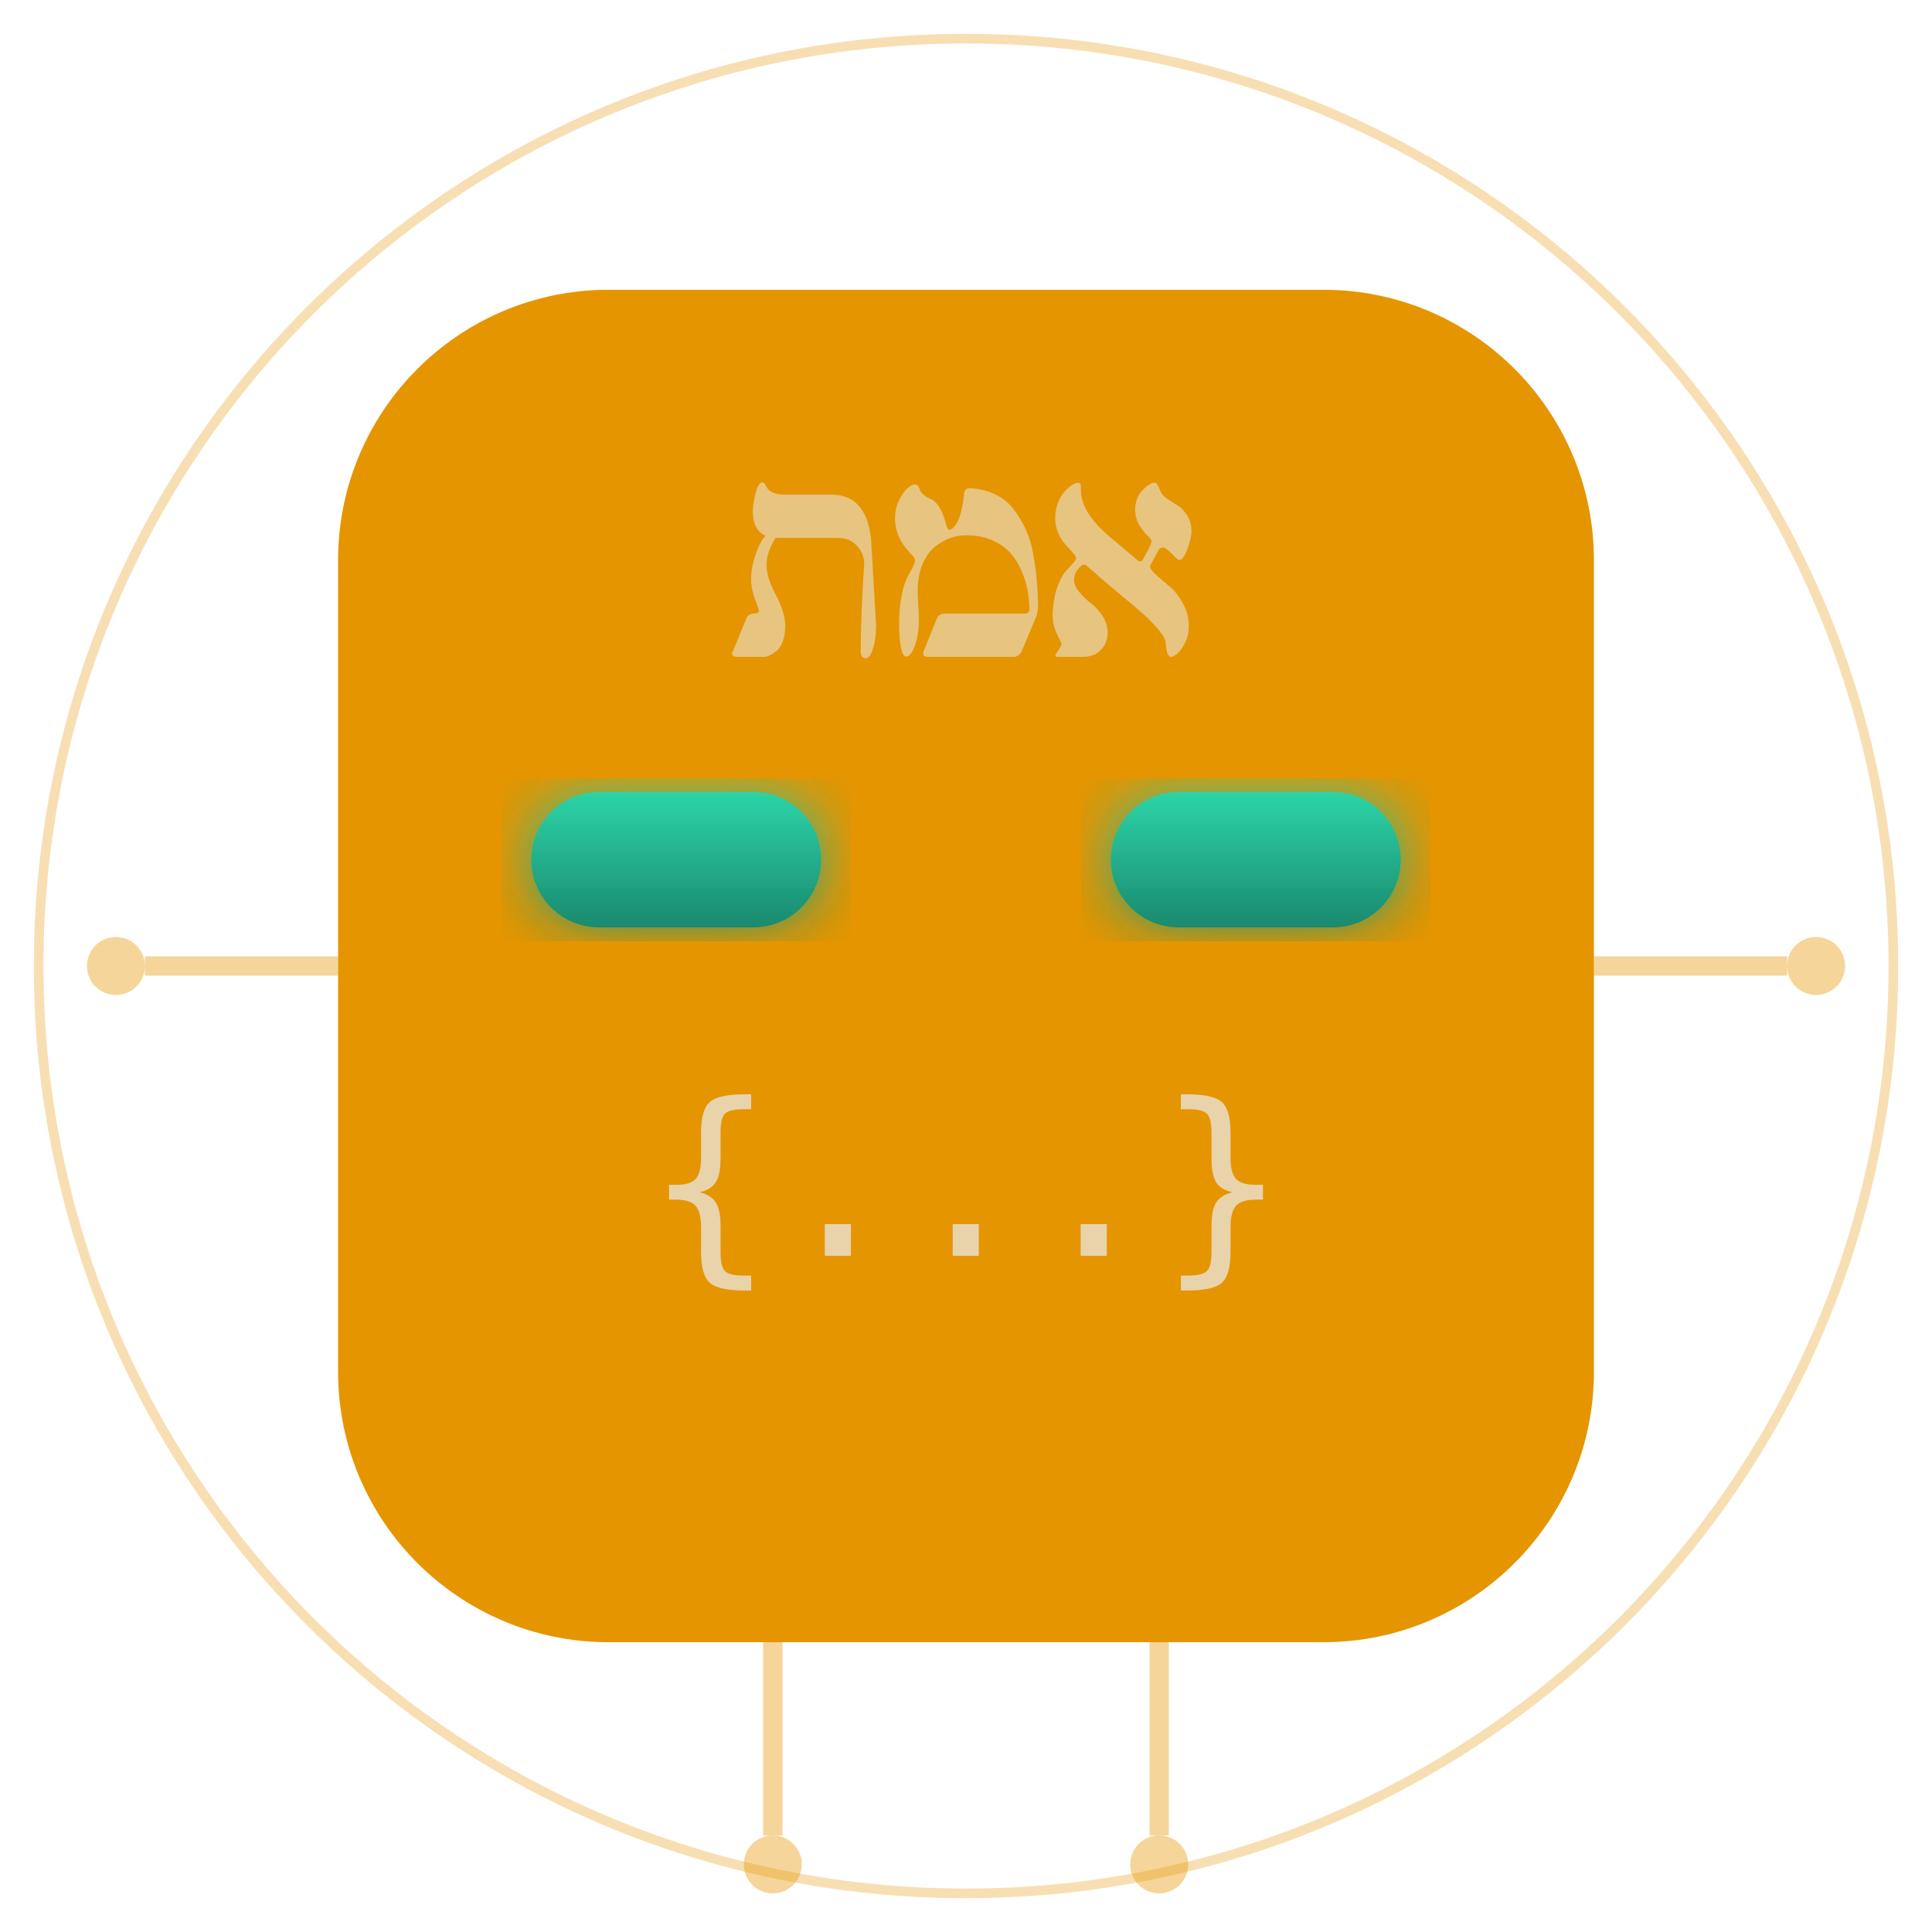
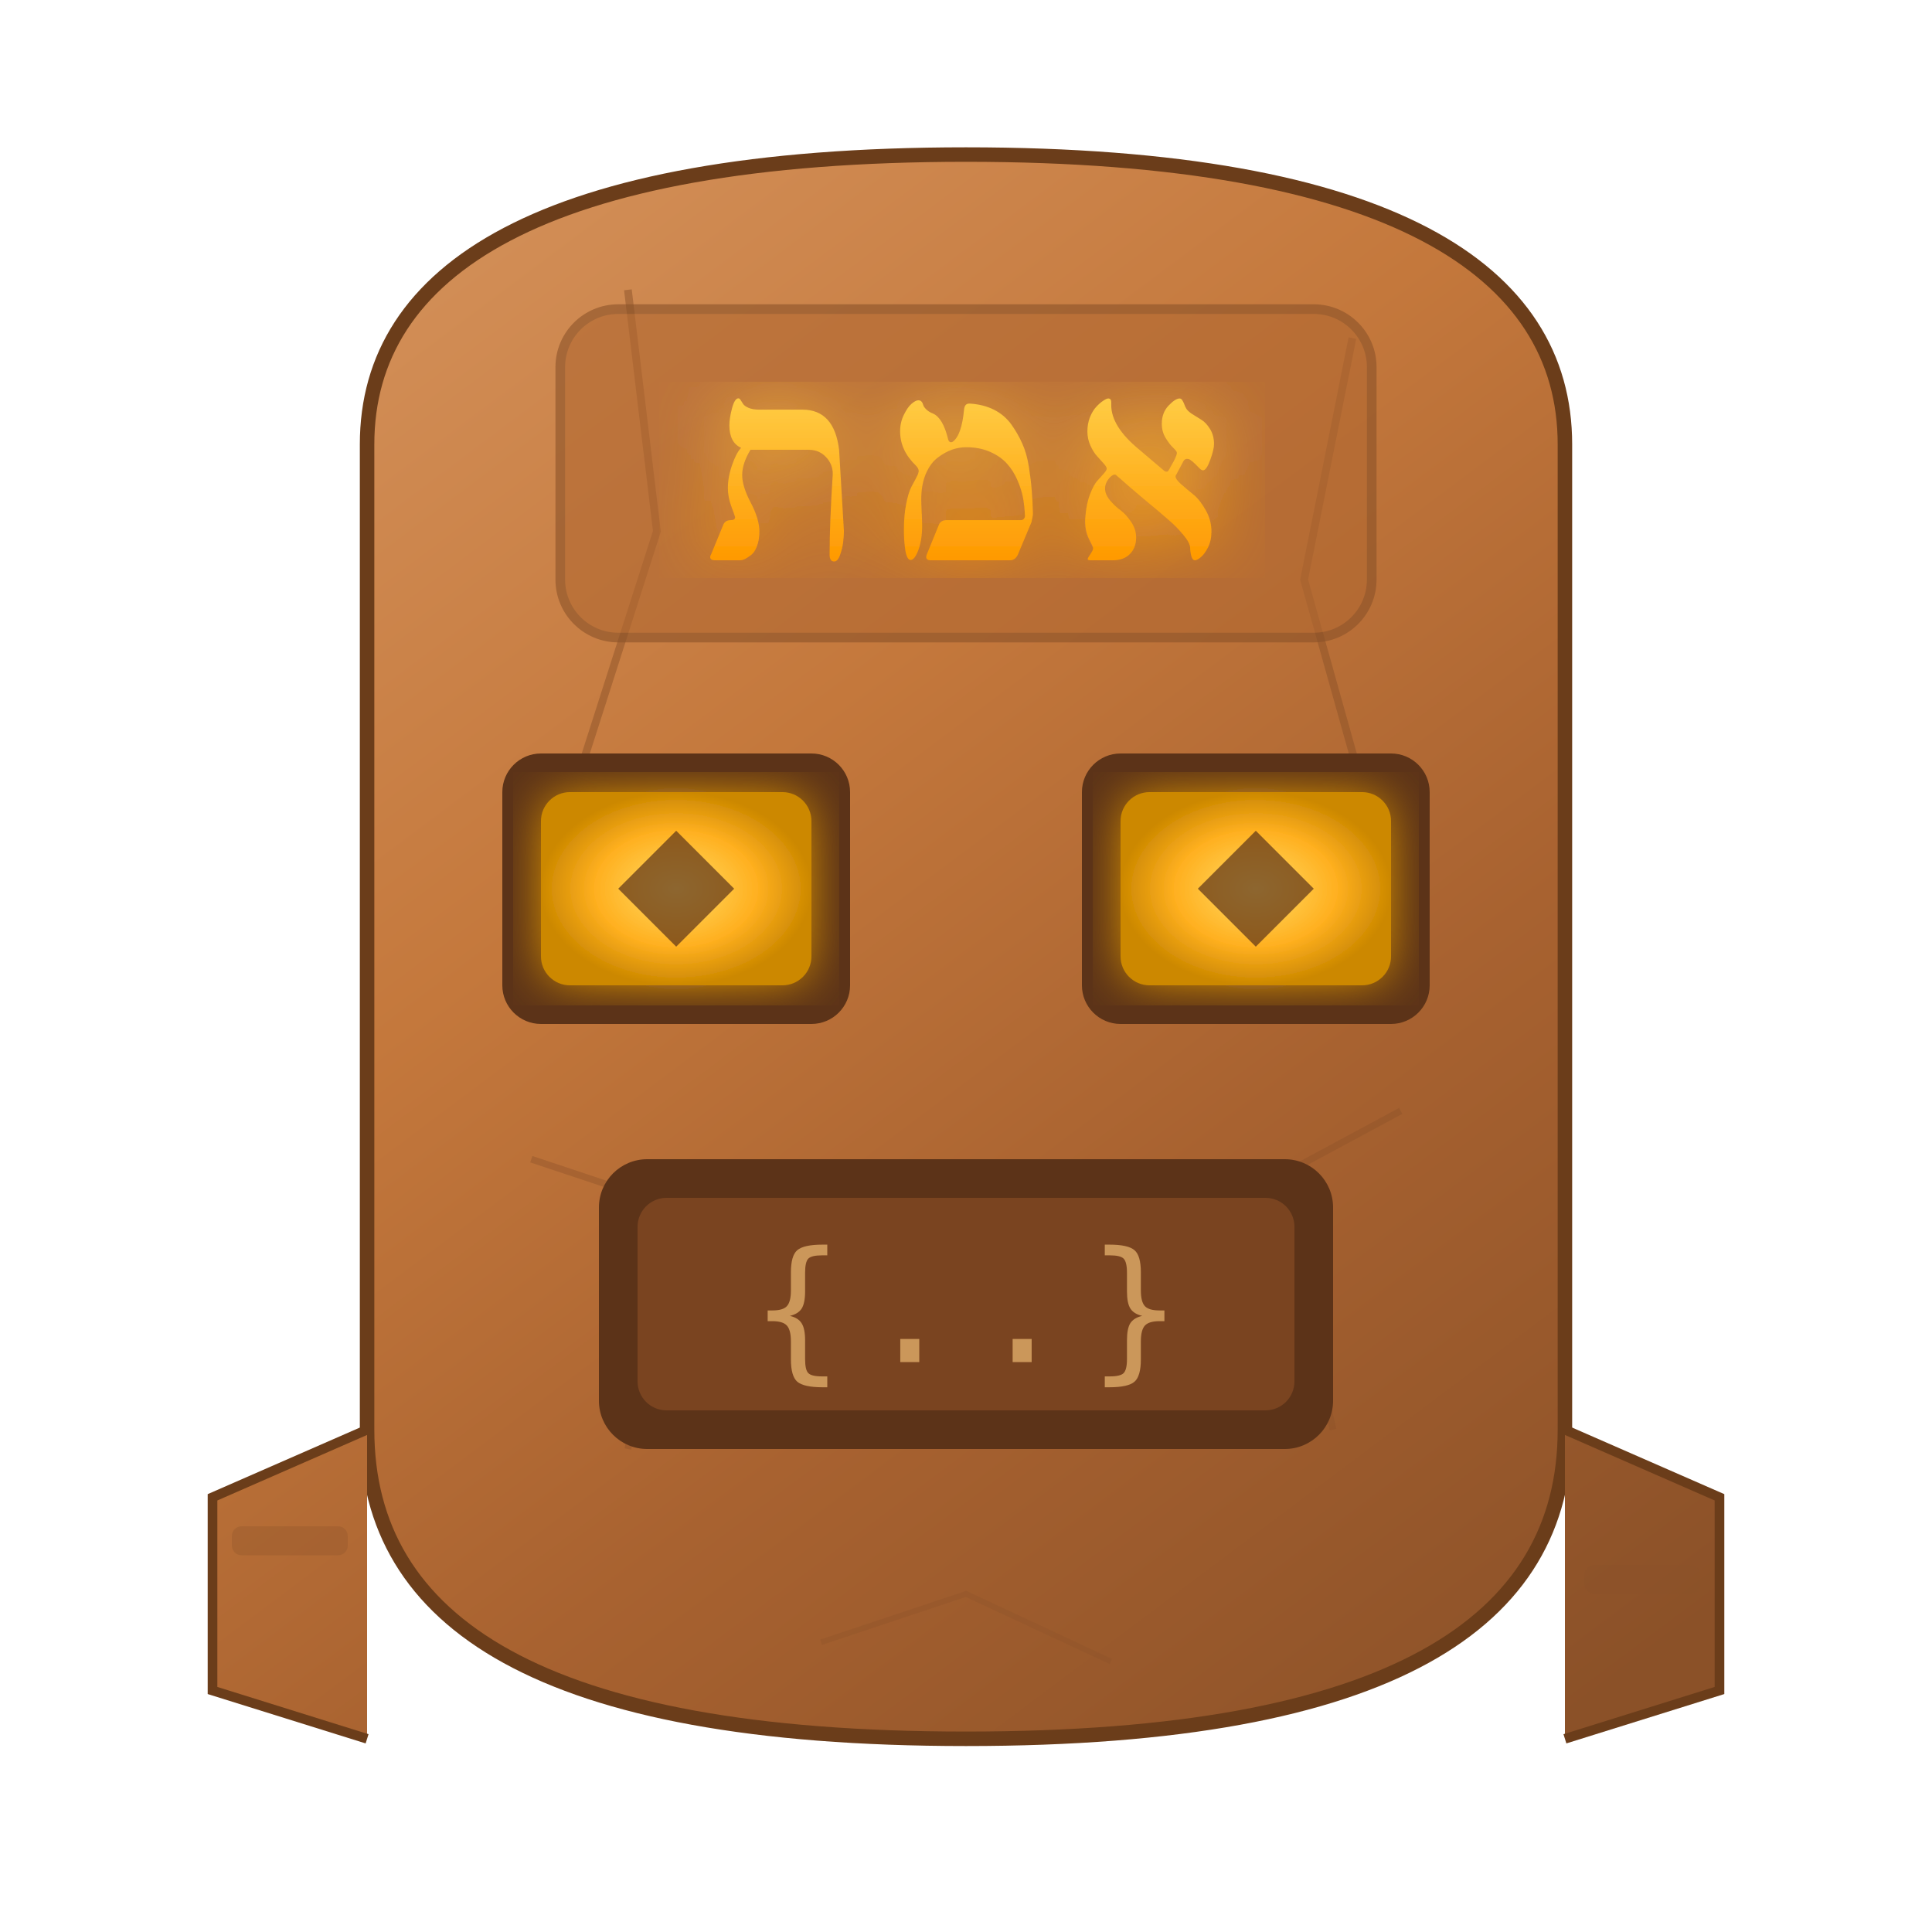
<svg xmlns="http://www.w3.org/2000/svg" viewBox="0 0 200 200" fill="none">
  <defs>
-     <linearGradient id="golemGrad" x1="0" y1="0" x2="200" y2="200">
-       <stop offset="0%" stop-color="#e59500" />
-       <stop offset="50%" stop-color="#c46d3c" />
-       <stop offset="100%" stop-color="#e59500" />
+     <linearGradient id="clayBody" x1="40" y1="20" x2="160" y2="180" gradientUnits="userSpaceOnUse">
+       <stop offset="0%" stop-color="#d4915a" />
+       <stop offset="35%" stop-color="#c4783c" />
+       <stop offset="65%" stop-color="#a86230" />
+       <stop offset="100%" stop-color="#8b5128" />
    </linearGradient>
-     <linearGradient id="eyeGlow" x1="0" y1="0" x2="0" y2="1">
-       <stop offset="0%" stop-color="#2dd4a8" />
-       <stop offset="100%" stop-color="#1a8a6e" />
+     <linearGradient id="clayDark" x1="0" y1="0" x2="0" y2="1">
+       <stop offset="0%" stop-color="#7a4420" />
+       <stop offset="100%" stop-color="#5c3318" />
    </linearGradient>
+     <linearGradient id="emetGlow" x1="0" y1="0" x2="0" y2="1">
+       <stop offset="0%" stop-color="#ffcc44" />
+       <stop offset="100%" stop-color="#ff9900" />
+     </linearGradient>
+     <radialGradient id="eyeGlow" cx="0.5" cy="0.5" r="0.5">
+       <stop offset="0%" stop-color="#ffdd66" />
+       <stop offset="60%" stop-color="#ffb020" />
+       <stop offset="100%" stop-color="#cc8800" />
+     </radialGradient>
    <filter id="glow">
-       <feGaussianBlur stdDeviation="3" result="coloredBlur" />
+       <feGaussianBlur stdDeviation="2.5" result="blur" />
      <feMerge>
-         <feMergeNode in="coloredBlur" />
+         <feMergeNode in="blur" />
        <feMergeNode in="SourceGraphic" />
      </feMerge>
    </filter>
-     <filter id="innerShadow">
-       <feOffset dx="0" dy="2" />
-       <feGaussianBlur stdDeviation="2" />
-       <feComposite operator="out" in="SourceGraphic" />
-       <feComponentTransfer>
-         <feFuncA type="linear" slope="0.3" />
-       </feComponentTransfer>
-       <feBlend in="SourceGraphic" mode="normal" />
+     <filter id="softGlow">
+       <feGaussianBlur stdDeviation="4" result="blur" />
+       <feMerge>
+         <feMergeNode in="blur" />
+         <feMergeNode in="SourceGraphic" />
+       </feMerge>
+     </filter>
+     <filter id="crack">
+       <feTurbulence type="fractalNoise" baseFrequency="0.04" numOctaves="4" result="noise" />
+       <feDisplacementMap in="SourceGraphic" in2="noise" scale="3" xChannelSelector="R" yChannelSelector="G" />
    </filter>
  </defs>
-   <circle cx="100" cy="100" r="96" stroke="#e59500" stroke-width="1" fill="none" opacity="0.3" />
-   <rect x="35" y="30" width="130" height="140" rx="28" fill="url(#golemGrad)" filter="url(#innerShadow)" />
-   <text x="100" y="68" text-anchor="middle" font-family="serif" font-size="28" fill="#e8e2d6" opacity="0.6" font-weight="bold">אמת</text>
-   <rect x="55" y="82" width="30" height="14" rx="7" fill="url(#eyeGlow)" filter="url(#glow)">
-     <animate attributeName="opacity" values="1;0.6;1" dur="3s" repeatCount="indefinite" />
+   <path d="M38 46 C38 28, 56 16, 100 16 C144 16, 162 28, 162 46 L162 148 C162 168, 144 180, 100 180 C56 180, 38 168, 38 148 Z" fill="url(#clayBody)" stroke="#6b3d1a" stroke-width="1.5" />
+   <path d="M65 30 L68 55 L60 80" stroke="#8b5128" stroke-width="0.8" fill="none" opacity="0.5" />
+   <path d="M140 35 L135 60 L142 85" stroke="#8b5128" stroke-width="0.8" fill="none" opacity="0.5" />
+   <path d="M55 120 L70 125 L65 150" stroke="#8b5128" stroke-width="0.7" fill="none" opacity="0.4" />
+   <path d="M145 115 L132 122 L138 148" stroke="#8b5128" stroke-width="0.7" fill="none" opacity="0.4" />
+   <path d="M85 170 L100 165 L115 172" stroke="#8b5128" stroke-width="0.6" fill="none" opacity="0.3" />
+   <rect x="58" y="32" width="84" height="34" rx="6" fill="#b06830" stroke="#8b5128" stroke-width="1" opacity="0.6" />
+   <text x="100" y="58" text-anchor="middle" font-family="'David Libre', 'Frank Ruhl Libre', serif" font-size="26" font-weight="700" fill="url(#emetGlow)" filter="url(#softGlow)" letter-spacing="4">אמת</text>
+   <rect x="52" y="78" width="36" height="28" rx="4" fill="#5c3318" />
+   <rect x="56" y="82" width="28" height="20" rx="3" fill="url(#eyeGlow)" filter="url(#glow)">
+     <animate attributeName="opacity" values="1;0.7;1" dur="4s" repeatCount="indefinite" />
  </rect>
-   <rect x="115" y="82" width="30" height="14" rx="7" fill="url(#eyeGlow)" filter="url(#glow)">
-     <animate attributeName="opacity" values="1;0.6;1" dur="3s" repeatCount="indefinite" />
+   <polygon points="70,86 76,92 70,98 64,92" fill="#5c3318" opacity="0.7" />
+   <rect x="112" y="78" width="36" height="28" rx="4" fill="#5c3318" />
+   <rect x="116" y="82" width="28" height="20" rx="3" fill="url(#eyeGlow)" filter="url(#glow)">
+     <animate attributeName="opacity" values="1;0.7;1" dur="4s" repeatCount="indefinite" />
  </rect>
-   <text x="100" y="130" text-anchor="middle" font-family="'JetBrains Mono', 'Fira Code', Monaco, monospace" font-size="22" fill="#e8e2d6" opacity="0.8">{...}</text>
-   <line x1="35" y1="100" x2="15" y2="100" stroke="#e59500" stroke-width="2" opacity="0.4" />
-   <circle cx="12" cy="100" r="3" fill="#e59500" opacity="0.4" />
-   <line x1="165" y1="100" x2="185" y2="100" stroke="#e59500" stroke-width="2" opacity="0.4" />
-   <circle cx="188" cy="100" r="3" fill="#e59500" opacity="0.4" />
-   <line x1="80" y1="170" x2="80" y2="190" stroke="#e59500" stroke-width="2" opacity="0.4" />
-   <circle cx="80" cy="193" r="3" fill="#e59500" opacity="0.4" />
-   <line x1="120" y1="170" x2="120" y2="190" stroke="#e59500" stroke-width="2" opacity="0.4" />
-   <circle cx="120" cy="193" r="3" fill="#e59500" opacity="0.4" />
+   <polygon points="130,86 136,92 130,98 124,92" fill="#5c3318" opacity="0.7" />
+   <rect x="62" y="120" width="76" height="30" rx="5" fill="#5c3318" />
+   <rect x="66" y="124" width="68" height="22" rx="3" fill="#7a4420" />
+   <text x="100" y="141" text-anchor="middle" font-family="'JetBrains Mono', 'Fira Code', monospace" font-size="16" fill="#d4a060" opacity="0.9" letter-spacing="2">{..}</text>
+   <path d="M38 148 L22 155 L22 175 L38 180" fill="url(#clayBody)" stroke="#6b3d1a" stroke-width="1" />
+   <path d="M162 148 L178 155 L178 175 L162 180" fill="url(#clayBody)" stroke="#6b3d1a" stroke-width="1" />
+   <rect x="24" y="158" width="12" height="3" rx="1" fill="#8b5128" opacity="0.3" />
+   <rect x="164" y="162" width="12" height="3" rx="1" fill="#8b5128" opacity="0.3" />
</svg>
